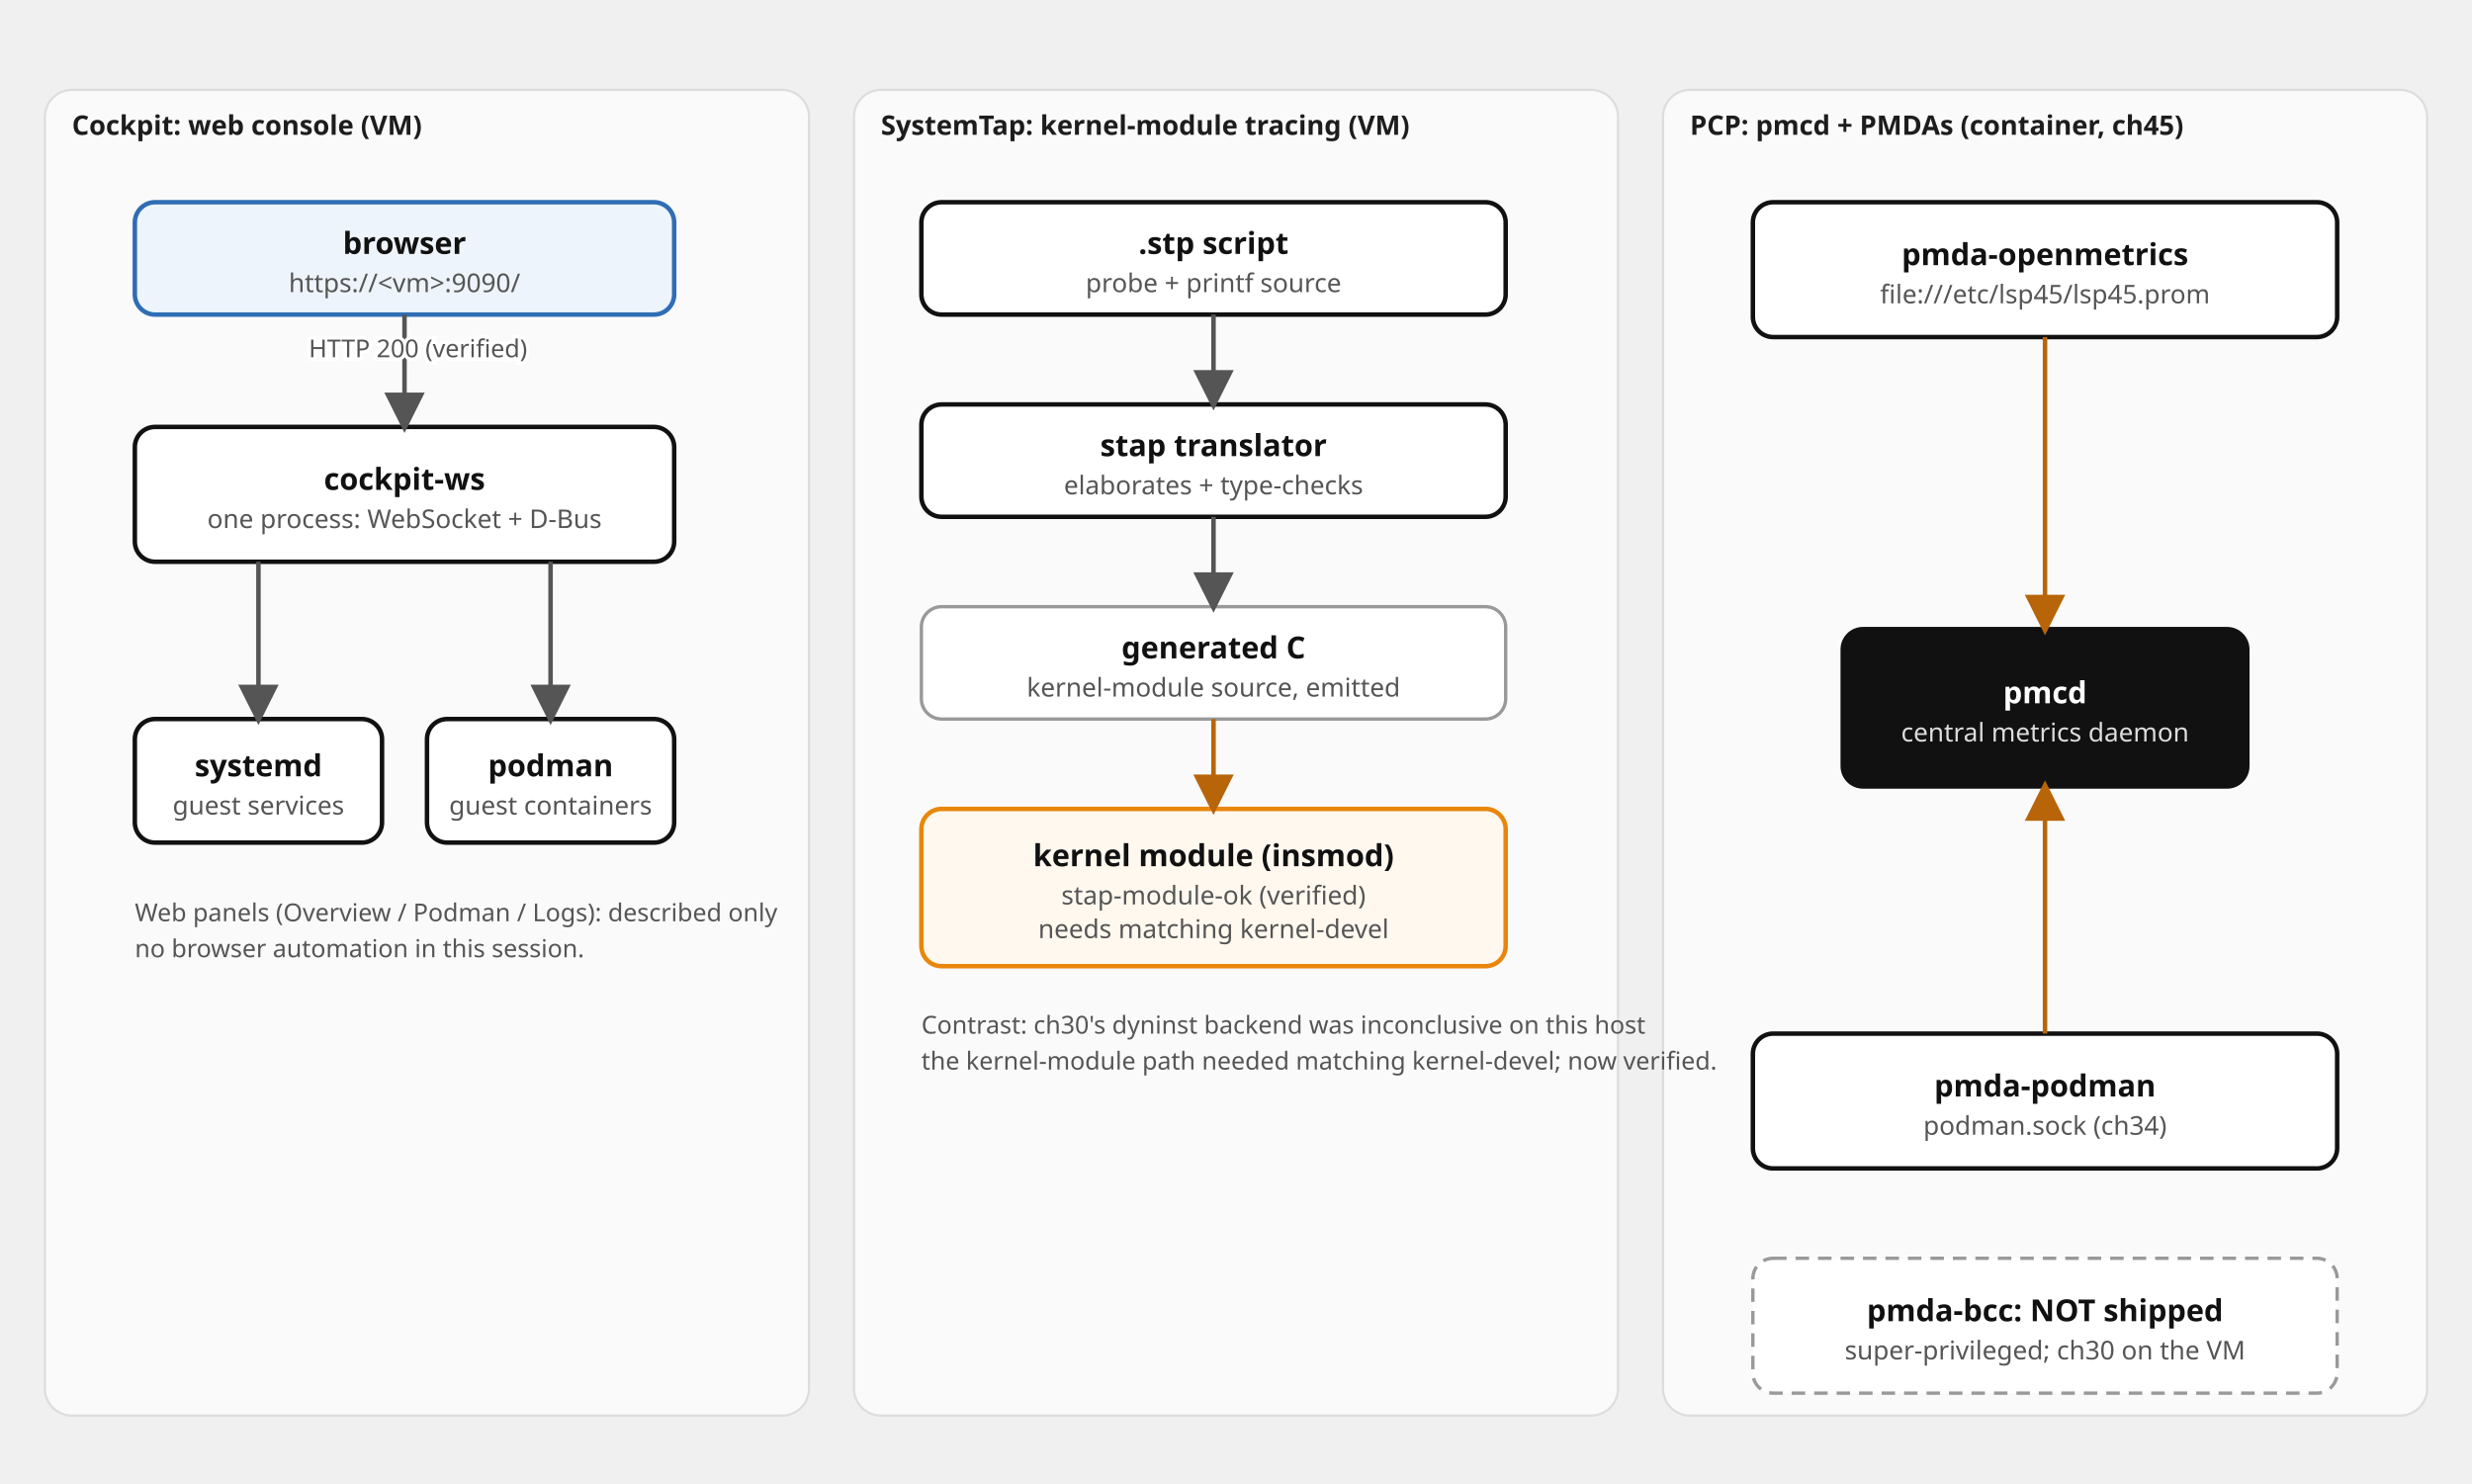
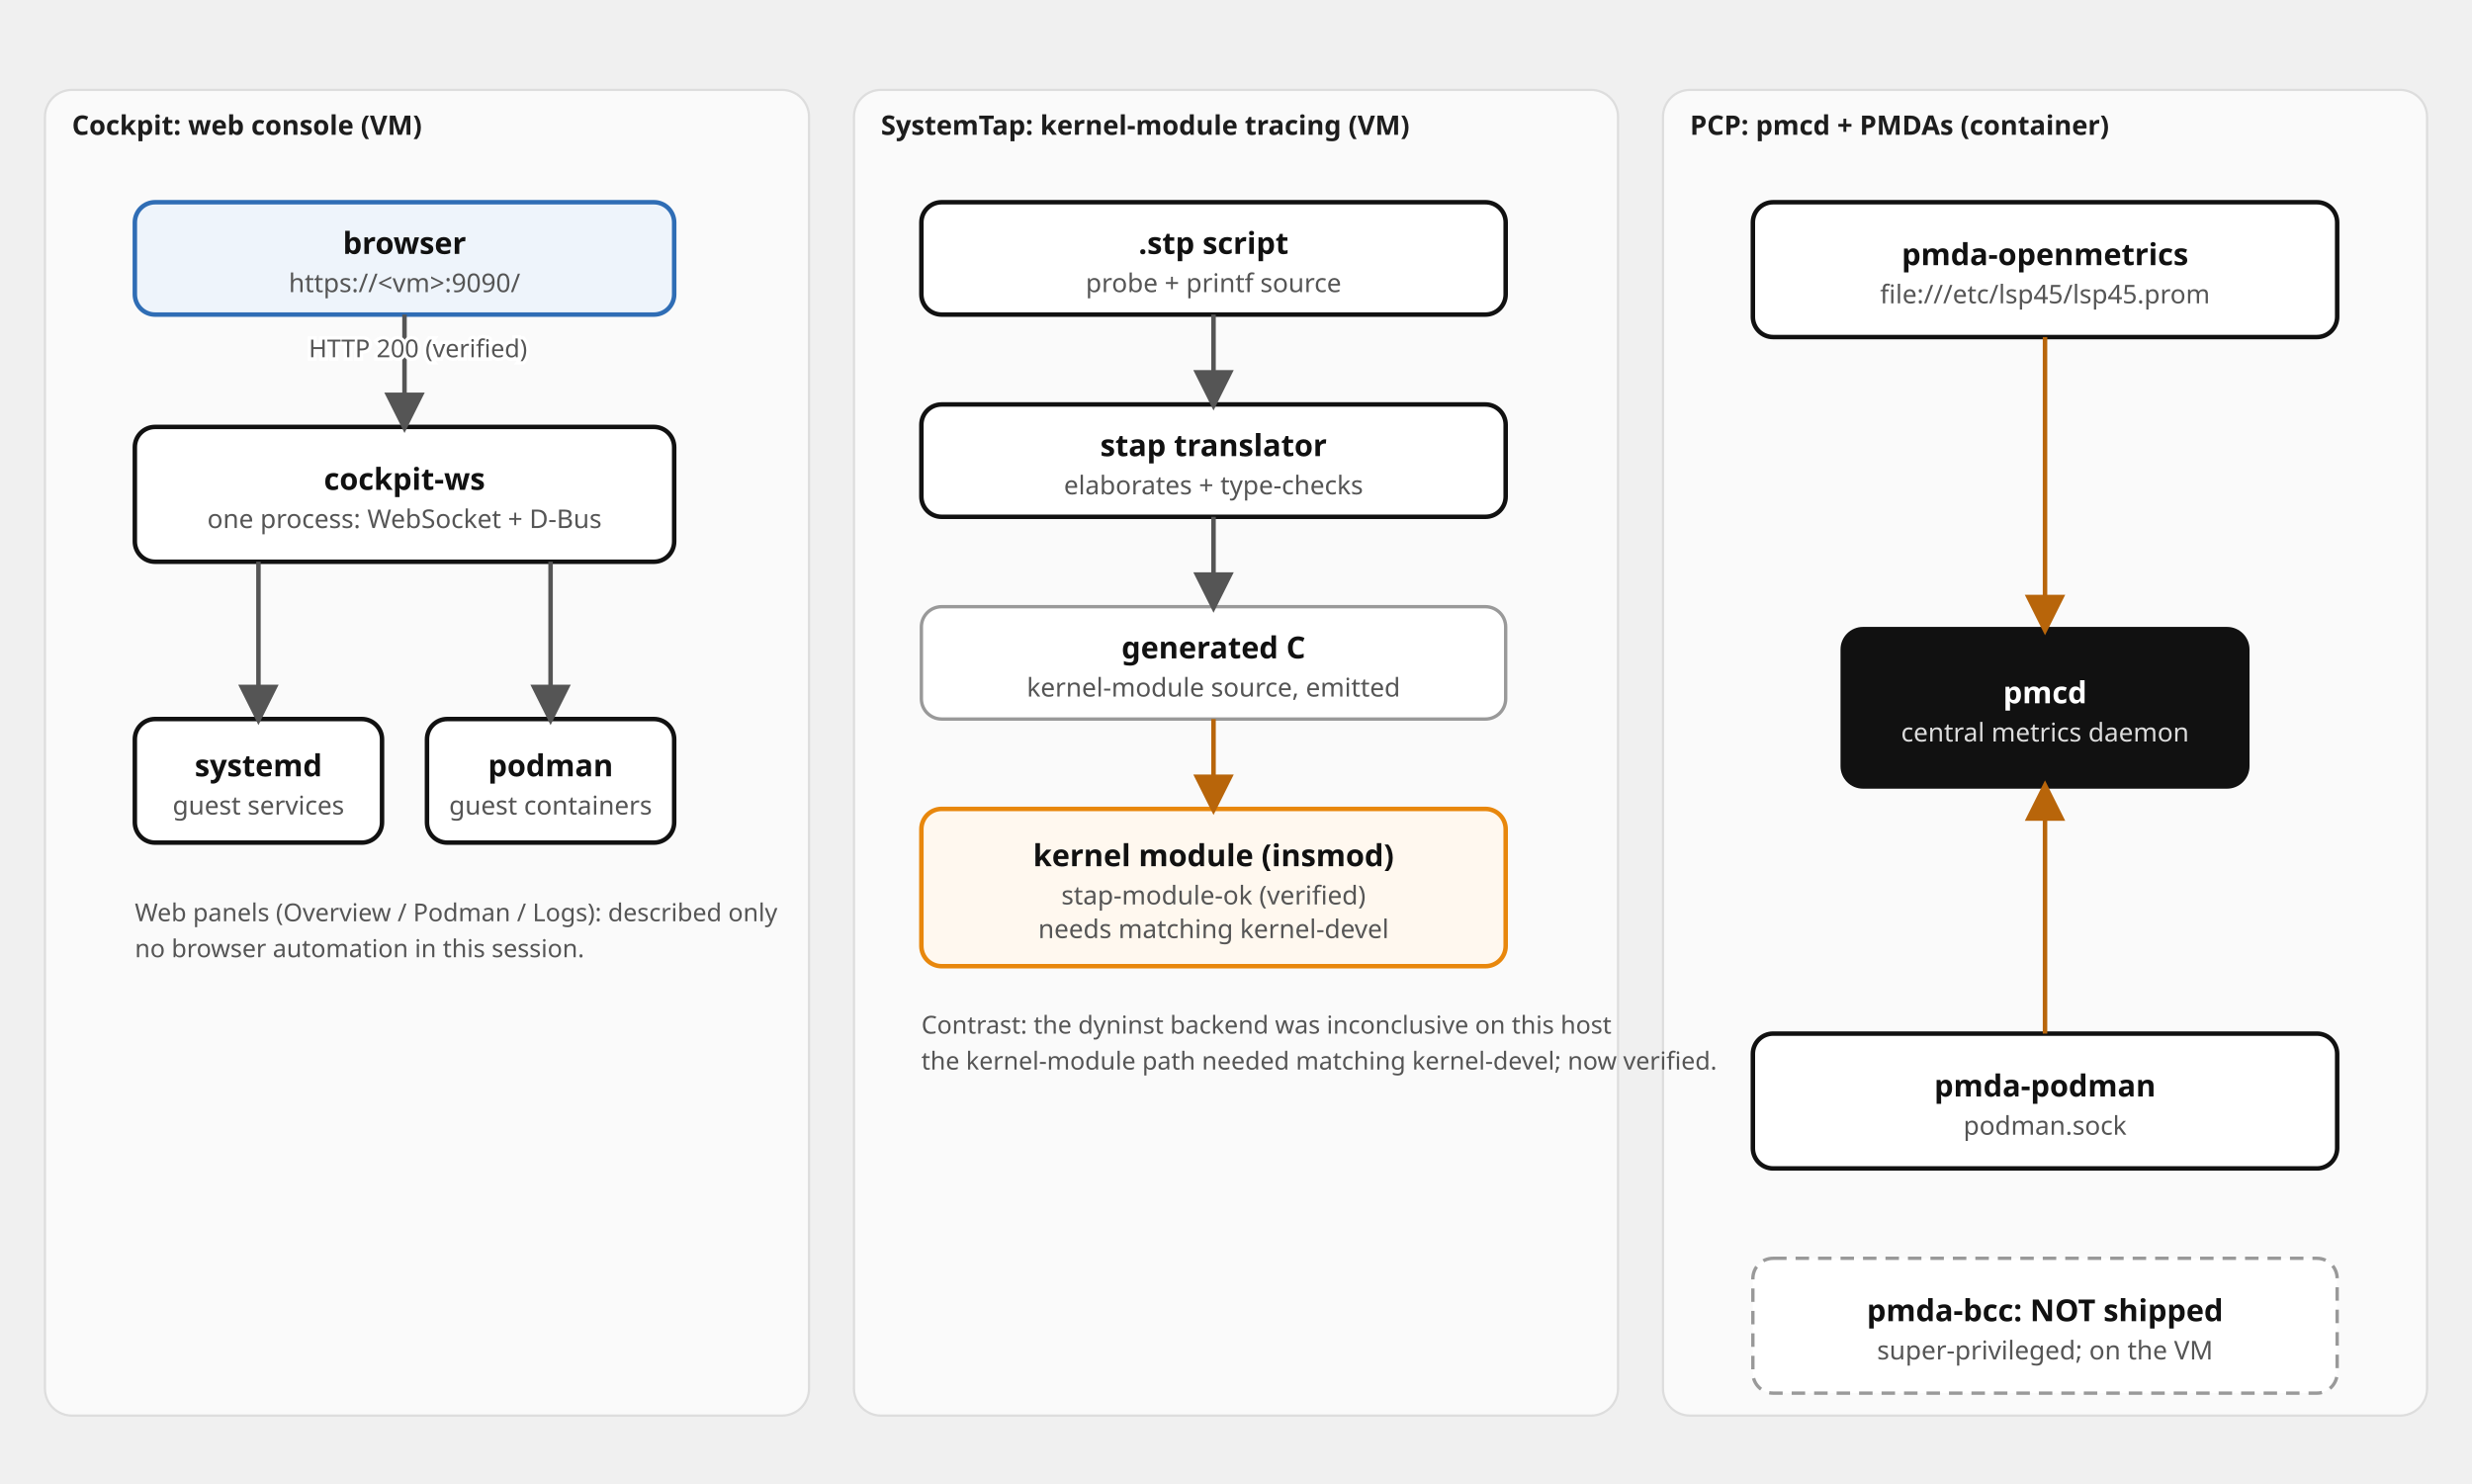
<svg xmlns="http://www.w3.org/2000/svg" viewBox="0 0 1100 660" font-family="'Red Hat Text', system-ui, sans-serif" role="img">
  <defs>
    <marker id="a" viewBox="0 0 10 10" refX="8.5" refY="5" markerWidth="9" markerHeight="9" orient="auto-start-reverse">
      <path d="M0,0 L10,5 L0,10 z" fill="#555" />
    </marker>
    <marker id="am" viewBox="0 0 10 10" refX="8.5" refY="5" markerWidth="9" markerHeight="9" orient="auto-start-reverse">
      <path d="M0,0 L10,5 L0,10 z" fill="#b8650a" />
    </marker>
  </defs>
  <rect x="20" y="40" width="340" height="590" rx="12" fill="#fafafa" stroke="#ddd" />
  <text x="32" y="60" font-size="12" font-weight="700" fill="#1d1d1d">Cockpit: web console (VM)</text>
  <rect x="380" y="40" width="340" height="590" rx="12" fill="#fafafa" stroke="#ddd" />
  <text x="392" y="60" font-size="12" font-weight="700" fill="#1d1d1d">SystemTap: kernel-module tracing (VM)</text>
  <rect x="740" y="40" width="340" height="590" rx="12" fill="#fafafa" stroke="#ddd" />
-   <text x="752" y="60" font-size="12" font-weight="700" fill="#1d1d1d">PCP: pmcd + PMDAs (container, ch45)</text>
+   <text x="752" y="60" font-size="12" font-weight="700" fill="#1d1d1d">PCP: pmcd + PMDAs (container)</text>
  <rect x="60" y="90" width="240" height="50" rx="9" fill="#eef4fb" stroke="#2f6db5" stroke-width="2" />
  <text x="180.0" y="113.0" font-size="13.5" font-weight="700" fill="#111111" text-anchor="middle">browser</text>
  <text x="180.0" y="130.0" font-size="11.5" fill="#555555" text-anchor="middle">https://&lt;vm&gt;:9090/</text>
  <rect x="60" y="190" width="240" height="60" rx="9" fill="#ffffff" stroke="#111111" stroke-width="2" />
  <text x="180.0" y="218.0" font-size="13.5" font-weight="700" fill="#111111" text-anchor="middle">cockpit-ws</text>
  <text x="180.0" y="235.0" font-size="11.5" fill="#555555" text-anchor="middle">one process: WebSocket + D-Bus</text>
  <rect x="60" y="320" width="110" height="55" rx="9" fill="#ffffff" stroke="#111111" stroke-width="2" />
  <text x="115.0" y="345.5" font-size="13.5" font-weight="700" fill="#111111" text-anchor="middle">systemd</text>
  <text x="115.0" y="362.5" font-size="11.5" fill="#555555" text-anchor="middle">guest services</text>
  <rect x="190" y="320" width="110" height="55" rx="9" fill="#ffffff" stroke="#111111" stroke-width="2" />
  <text x="245.0" y="345.5" font-size="13.5" font-weight="700" fill="#111111" text-anchor="middle">podman</text>
  <text x="245.0" y="362.5" font-size="11.5" fill="#555555" text-anchor="middle">guest containers</text>
  <rect x="410" y="90" width="260" height="50" rx="9" fill="#ffffff" stroke="#111111" stroke-width="2" />
  <text x="540.0" y="113.0" font-size="13.5" font-weight="700" fill="#111111" text-anchor="middle">.stp script</text>
  <text x="540.0" y="130.0" font-size="11.5" fill="#555555" text-anchor="middle">probe + printf source</text>
  <rect x="410" y="180" width="260" height="50" rx="9" fill="#ffffff" stroke="#111111" stroke-width="2" />
  <text x="540.0" y="203.0" font-size="13.5" font-weight="700" fill="#111111" text-anchor="middle">stap translator</text>
  <text x="540.0" y="220.0" font-size="11.5" fill="#555555" text-anchor="middle">elaborates + type-checks</text>
  <rect x="410" y="270" width="260" height="50" rx="9" fill="#ffffff" stroke="#999999" stroke-width="1.5" />
  <text x="540.0" y="293.0" font-size="13.5" font-weight="700" fill="#111111" text-anchor="middle">generated C</text>
  <text x="540.0" y="310.0" font-size="11.5" fill="#555555" text-anchor="middle">kernel-module source, emitted</text>
  <rect x="410" y="360" width="260" height="70" rx="9" fill="#fff8ef" stroke="#e8870c" stroke-width="2" />
  <text x="540.0" y="385.5" font-size="13.5" font-weight="700" fill="#111111" text-anchor="middle">kernel module (insmod)</text>
  <text x="540.0" y="402.5" font-size="11.5" fill="#555555" text-anchor="middle">stap-module-ok (verified)</text>
  <text x="540.0" y="417.5" font-size="11.5" fill="#555555" text-anchor="middle">needs matching kernel-devel</text>
  <rect x="780" y="90" width="260" height="60" rx="9" fill="#ffffff" stroke="#111111" stroke-width="2" />
  <text x="910.0" y="118.0" font-size="13.5" font-weight="700" fill="#111111" text-anchor="middle">pmda-openmetrics</text>
  <text x="910.0" y="135.0" font-size="11.5" fill="#555555" text-anchor="middle">file:///etc/lsp45/lsp45.prom</text>
  <rect x="820" y="280" width="180" height="70" rx="9" fill="#111111" stroke="#111111" stroke-width="2" />
  <text x="910.0" y="313.0" font-size="13.5" font-weight="700" fill="#ffffff" text-anchor="middle">pmcd</text>
  <text x="910.0" y="330.0" font-size="11.5" fill="#dddddd" text-anchor="middle">central metrics daemon</text>
  <rect x="780" y="460" width="260" height="60" rx="9" fill="#ffffff" stroke="#111111" stroke-width="2" />
  <text x="910.0" y="488.0" font-size="13.5" font-weight="700" fill="#111111" text-anchor="middle">pmda-podman</text>
-   <text x="910.0" y="505.0" font-size="11.5" fill="#555555" text-anchor="middle">podman.sock (ch34)</text>
+   <text x="910.0" y="505.0" font-size="11.5" fill="#555555" text-anchor="middle">podman.sock</text>
  <rect x="780" y="560" width="260" height="60" rx="9" fill="#ffffff" stroke="#999999" stroke-width="1.5" stroke-dasharray="6 4" />
  <text x="910.0" y="588.0" font-size="13.5" font-weight="700" fill="#111111" text-anchor="middle">pmda-bcc: NOT shipped</text>
-   <text x="910.0" y="605.0" font-size="11.5" fill="#555555" text-anchor="middle">super-privileged; ch30 on the VM</text>
+   <text x="910.0" y="605.0" font-size="11.5" fill="#555555" text-anchor="middle">super-privileged; on the VM</text>
  <path d="M180,140 L180,190" fill="none" stroke="#555" stroke-width="2" marker-end="url(#a)" />
  <text x="186.0" y="159.0" font-size="11" fill="#ffffff" stroke="#ffffff" stroke-width="3" paint-order="stroke" text-anchor="middle">HTTP 200 (verified)</text>
  <text x="186.0" y="159.0" font-size="11" fill="#555" text-anchor="middle">HTTP 200 (verified)</text>
  <path d="M115,250 L115,320" fill="none" stroke="#555" stroke-width="2" marker-end="url(#a)" />
  <path d="M245,250 L245,320" fill="none" stroke="#555" stroke-width="2" marker-end="url(#a)" />
  <path d="M540,140 L540,180" fill="none" stroke="#555" stroke-width="2" marker-end="url(#a)" />
  <path d="M540,230 L540,270" fill="none" stroke="#555" stroke-width="2" marker-end="url(#a)" />
  <path d="M540,320 L540,360" fill="none" stroke="#b8650a" stroke-width="2" marker-end="url(#am)" />
  <path d="M910,150 L910,280" fill="none" stroke="#b8650a" stroke-width="2" marker-end="url(#am)" />
  <path d="M910,460 L910,350" fill="none" stroke="#b8650a" stroke-width="2" marker-end="url(#am)" />
  <text x="60" y="410" font-size="11" fill="#555555" text-anchor="start">Web panels (Overview / Podman / Logs): described only</text>
  <text x="60" y="426" font-size="11" fill="#555555" text-anchor="start">no browser automation in this session.</text>
-   <text x="410" y="460" font-size="11" fill="#555555" text-anchor="start">Contrast: ch30's dyninst backend was inconclusive on this host</text>
+   <text x="410" y="460" font-size="11" fill="#555555" text-anchor="start">Contrast: the dyninst backend was inconclusive on this host</text>
  <text x="410" y="476" font-size="11" fill="#555555" text-anchor="start">the kernel-module path needed matching kernel-devel; now verified.</text>
</svg>
